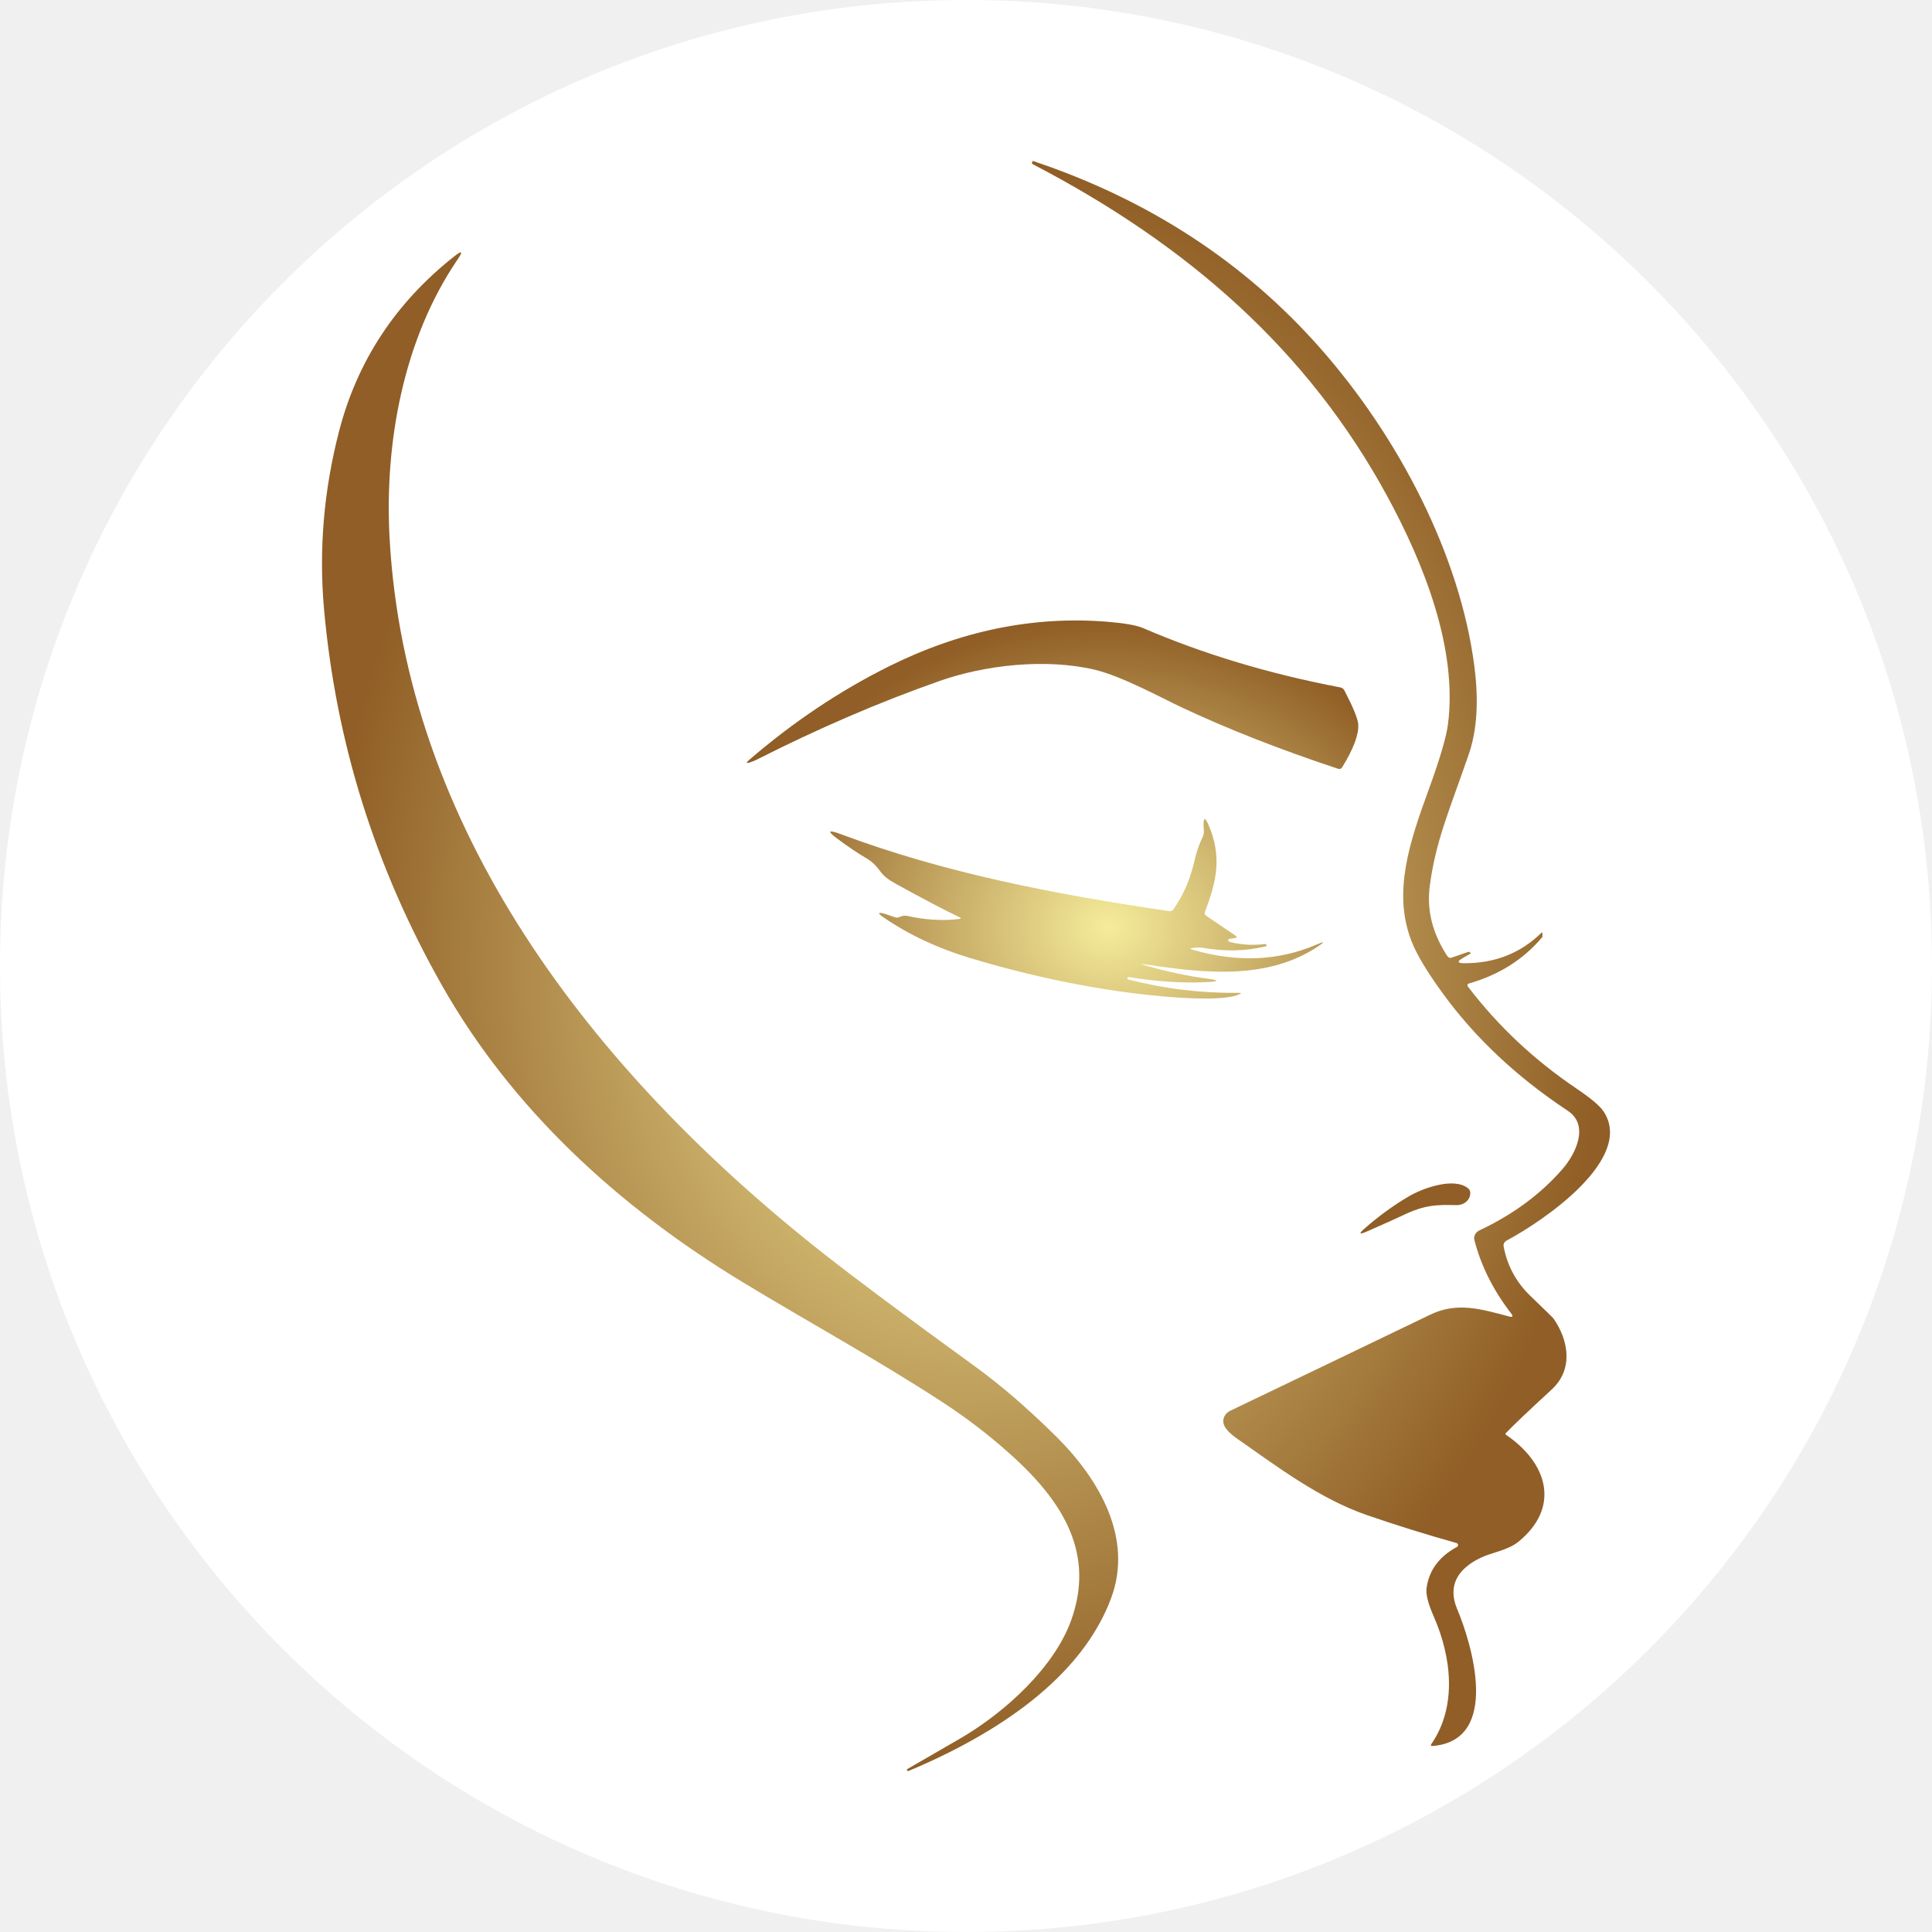
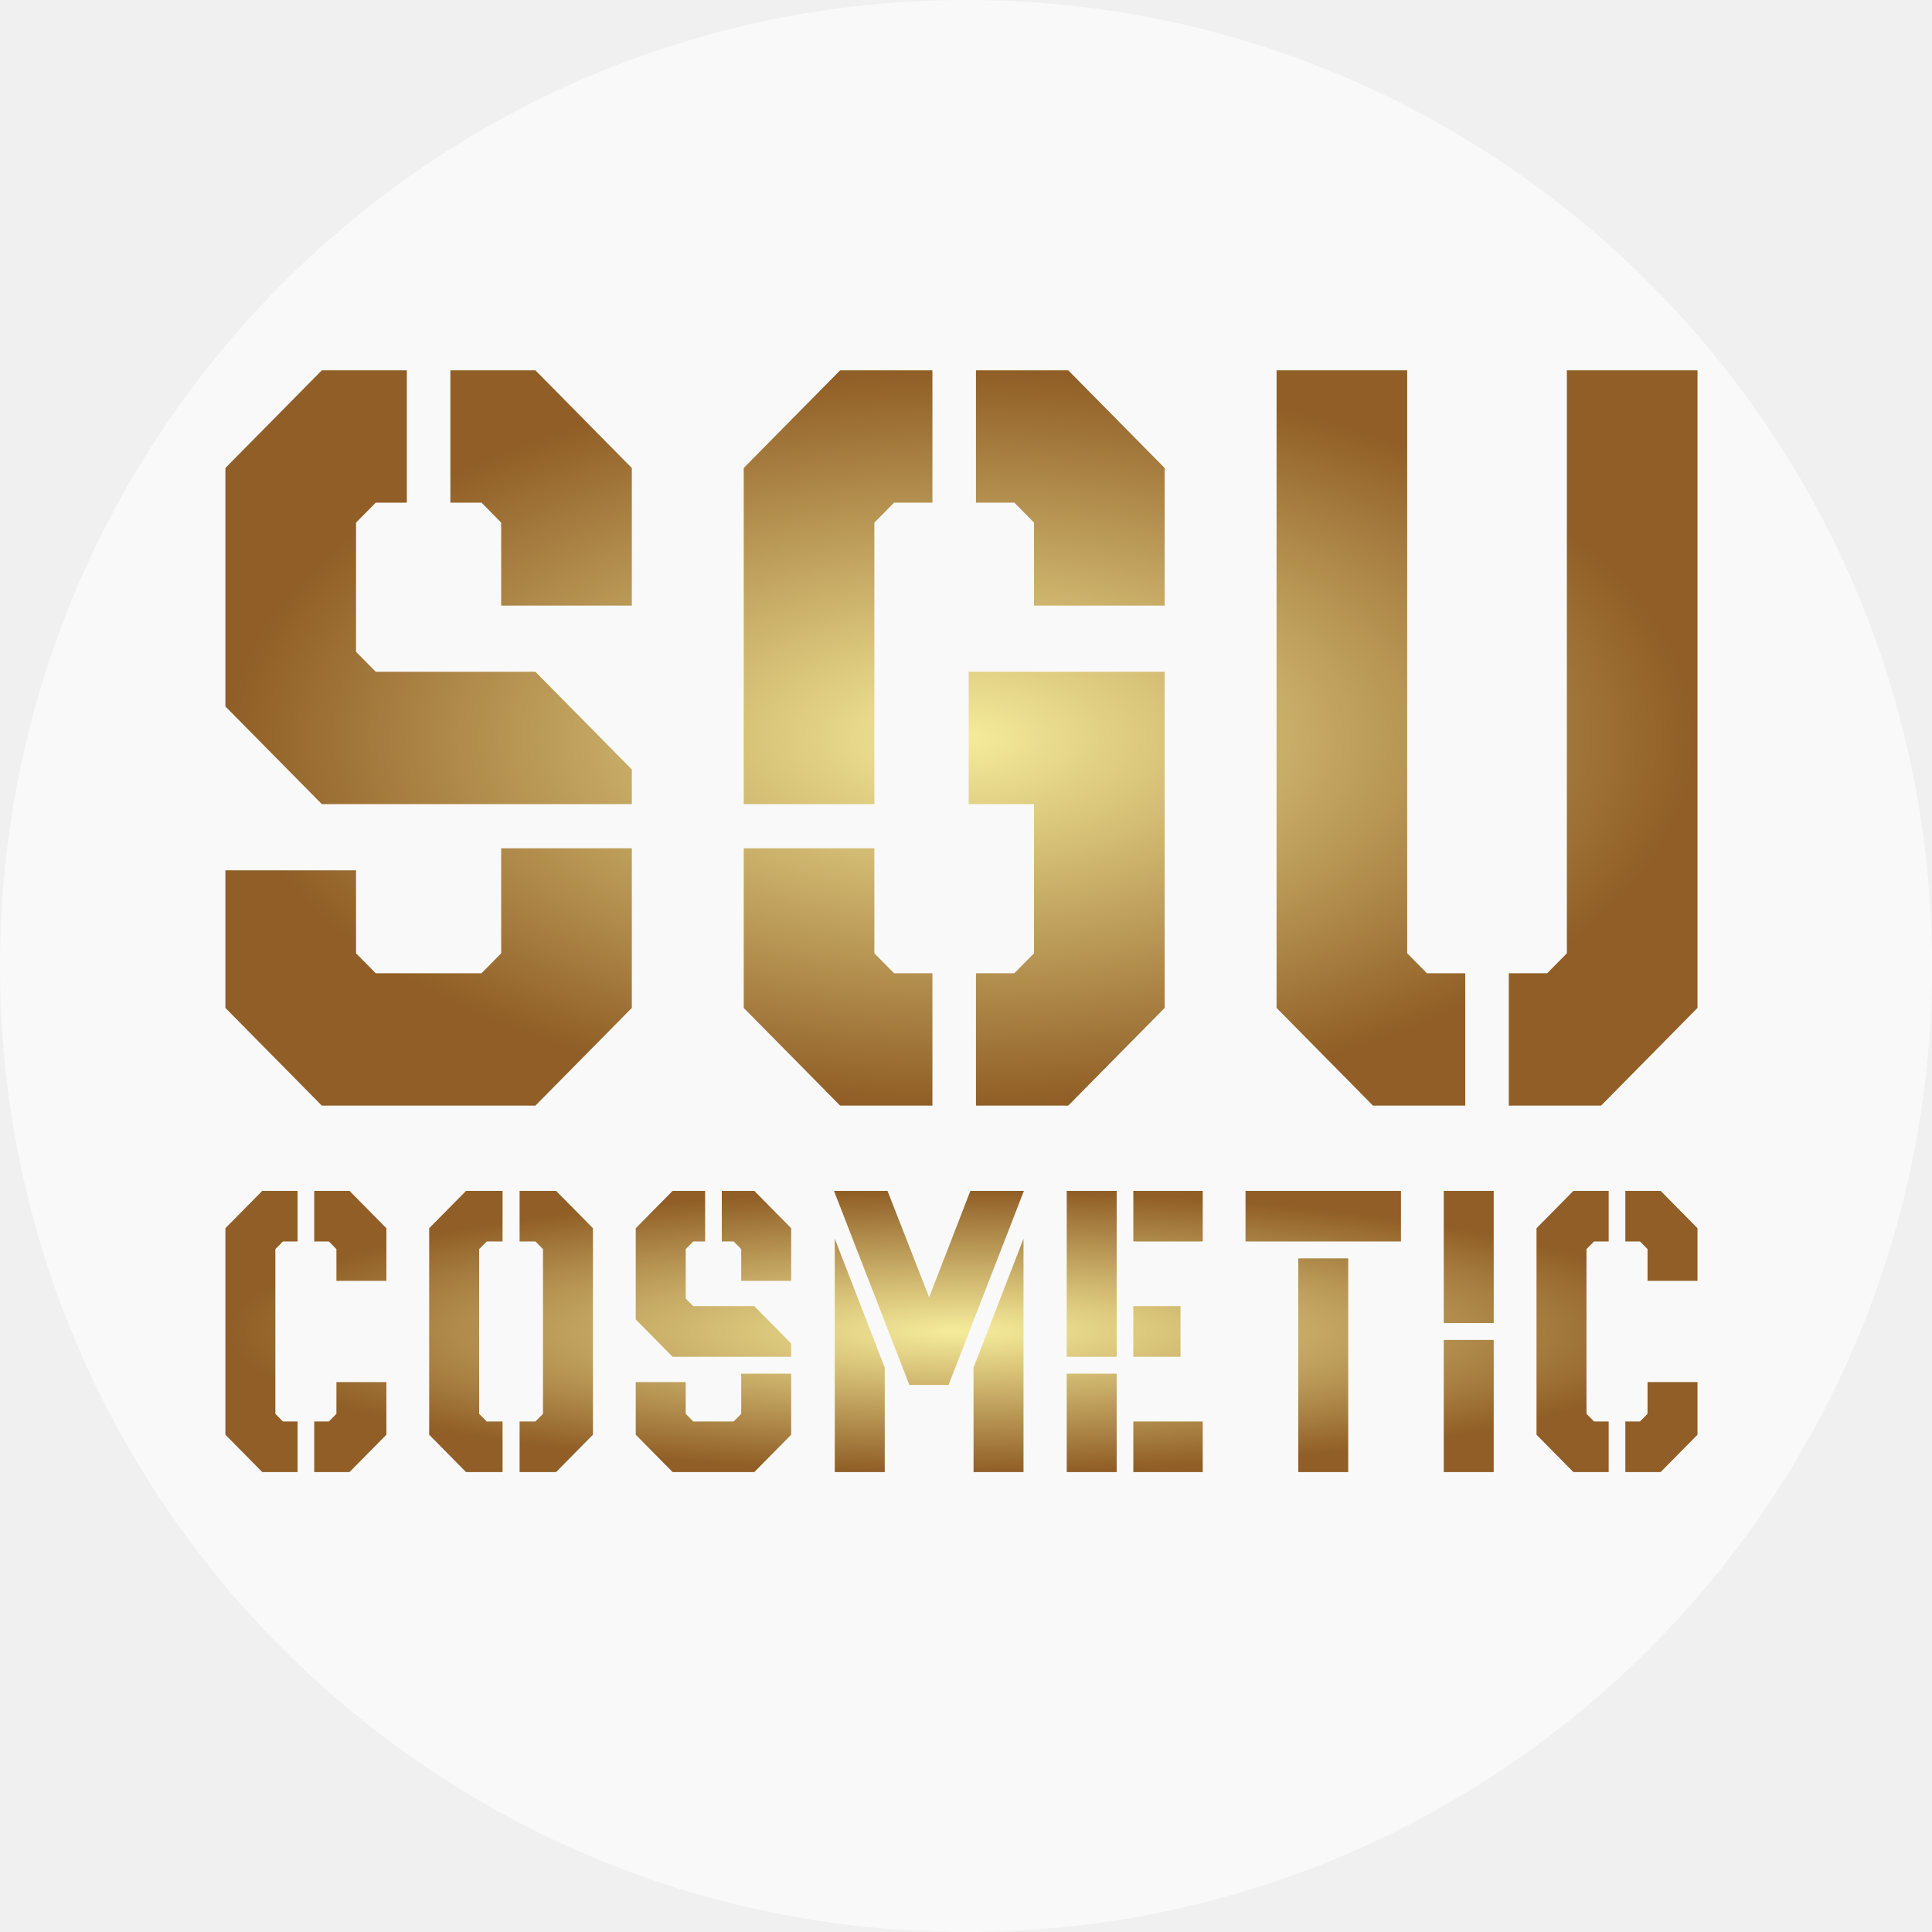
<svg xmlns="http://www.w3.org/2000/svg" width="120" height="120" viewBox="0 0 120 120" fill="none">
-   <rect width="120" height="120" rx="60" fill="white" />
-   <path d="M93.867 81.589C94.004 81.769 93.957 81.828 93.724 81.767C92.016 81.314 90.507 80.848 88.842 81.653C84.681 83.657 80.539 85.648 76.416 87.623C76.225 87.715 76.082 87.869 76.018 88.053C75.954 88.238 75.974 88.437 76.074 88.609C76.212 88.847 76.463 89.094 76.828 89.35C79.387 91.137 81.981 93.102 84.938 94.119C86.746 94.74 88.586 95.313 90.457 95.837C90.486 95.845 90.511 95.86 90.529 95.88C90.548 95.9 90.56 95.925 90.564 95.951C90.567 95.978 90.562 96.004 90.549 96.028C90.535 96.051 90.515 96.071 90.49 96.084C89.386 96.684 88.759 97.534 88.607 98.635C88.552 99.016 88.702 99.606 89.055 100.407C90.166 102.939 90.507 106.003 88.906 108.32C88.842 108.415 88.872 108.457 88.995 108.446C93.237 108.088 91.408 102.077 90.504 99.934C89.906 98.515 90.522 97.46 91.938 96.769C92.639 96.426 93.642 96.303 94.308 95.764C96.938 93.622 96.133 90.881 93.55 89.125C93.498 89.089 93.493 89.049 93.536 89.005C94.041 88.485 94.987 87.586 96.375 86.308C97.728 85.066 97.443 83.266 96.493 81.9C96.457 81.849 95.974 81.376 95.044 80.48C94.169 79.637 93.619 78.616 93.393 77.416C93.379 77.346 93.39 77.273 93.424 77.209C93.457 77.143 93.512 77.089 93.582 77.051C95.913 75.809 101.542 71.952 99.599 69.031C99.374 68.69 98.812 68.216 97.912 67.608C95.291 65.837 93.05 63.734 91.191 61.298C91.108 61.188 91.136 61.113 91.276 61.073C93.126 60.541 94.633 59.584 95.795 58.202C95.805 58.192 95.808 58.168 95.806 58.132L95.799 57.949C95.799 57.943 95.798 57.938 95.795 57.933C95.792 57.928 95.789 57.923 95.784 57.92C95.779 57.917 95.774 57.916 95.769 57.916C95.764 57.916 95.76 57.917 95.756 57.92C94.463 59.198 92.858 59.834 90.941 59.828C90.526 59.826 90.491 59.723 90.835 59.52L91.319 59.238C91.354 59.217 91.355 59.195 91.322 59.172L91.24 59.112C91.238 59.11 91.208 59.119 91.151 59.14L90.13 59.489C90.091 59.502 90.045 59.496 89.999 59.473C89.953 59.449 89.911 59.41 89.881 59.362C88.972 57.968 88.613 56.532 88.803 55.055C89.166 52.251 90.009 50.381 91.226 46.854C91.739 45.369 91.855 43.545 91.575 41.381C90.685 34.486 86.878 27.149 81.992 21.613C77.273 16.27 71.332 12.4 64.167 10.002C64.162 10 64.157 10 64.152 10C64.147 10 64.141 10.002 64.137 10.004C64.133 10.006 64.129 10.009 64.126 10.012C64.123 10.016 64.122 10.02 64.121 10.024L64.103 10.103C64.094 10.148 64.11 10.181 64.153 10.202C73.836 15.24 81.266 21.81 86.159 30.813C88.465 35.05 90.543 40.329 89.934 44.997C89.83 45.796 89.431 47.145 88.739 49.044C87.543 52.324 86.511 55.394 87.646 58.395C87.964 59.238 88.624 60.346 89.625 61.717C91.636 64.478 94.221 66.903 97.379 68.993C98.717 69.88 97.895 71.635 97.055 72.605C95.703 74.162 93.982 75.434 91.891 76.421C91.771 76.477 91.675 76.567 91.619 76.677C91.562 76.787 91.548 76.911 91.578 77.029C91.991 78.63 92.754 80.15 93.867 81.589ZM56.435 109.996C61.943 107.686 67.185 104.213 69.021 99.244C70.384 95.552 68.309 91.907 65.591 89.214C63.84 87.481 62.153 86.027 60.531 84.85C56.329 81.804 53.213 79.482 51.182 77.885C36.528 66.359 25.18 51.294 24.198 33.427C23.874 27.546 25.042 21.068 28.426 16.109C28.777 15.593 28.7 15.536 28.194 15.938C24.567 18.811 22.189 22.427 21.06 26.785C20.108 30.467 19.798 34.153 20.127 37.842C20.865 46.108 23.307 53.898 27.454 61.209C31.778 68.837 38.336 74.912 46.165 79.659C50.318 82.175 54.364 84.381 58.438 87.024C60.009 88.042 61.477 89.169 62.843 90.405C66.149 93.391 67.986 96.588 66.53 100.644C65.491 103.538 62.452 106.355 59.602 108.003C58.086 108.879 57.005 109.504 56.36 109.876C56.345 109.886 56.335 109.9 56.332 109.917C56.328 109.933 56.331 109.95 56.34 109.964C56.349 109.978 56.363 109.99 56.381 109.995C56.398 110.001 56.417 110.002 56.435 109.996Z" fill="url(#paint0_radial_25_7)" />
-   <path d="M84.362 44.987C84.336 44.637 84.047 43.932 83.497 42.874C83.447 42.777 83.364 42.718 83.248 42.696C78.821 41.851 74.738 40.623 71 39.011C70.603 38.84 69.873 38.71 68.808 38.621C64.193 38.241 59.64 39.175 55.147 41.422C52.112 42.939 49.237 44.868 46.521 47.209C46.457 47.264 46.414 47.312 46.393 47.355C46.382 47.375 46.392 47.386 46.421 47.387C46.451 47.388 46.5 47.379 46.563 47.361C46.626 47.343 46.701 47.316 46.782 47.283C46.863 47.249 46.947 47.211 47.026 47.171C50.846 45.234 54.629 43.607 58.378 42.291C61.118 41.327 64.922 40.861 68.028 41.606C69.701 42.009 72.177 43.365 73.373 43.926C76.248 45.278 79.493 46.552 83.106 47.748C83.219 47.784 83.305 47.755 83.362 47.662C84.076 46.5 84.409 45.609 84.362 44.987ZM71.174 59.904C74.903 60.471 78.736 60.855 81.849 58.795C82.305 58.493 82.278 58.451 81.768 58.671C79.407 59.687 76.841 59.793 74.071 58.988C73.893 58.935 73.896 58.898 74.081 58.877C74.335 58.846 74.536 58.842 74.683 58.868C76.059 59.108 77.363 59.081 78.597 58.785C78.661 58.77 78.682 58.741 78.661 58.697V58.693C78.64 58.651 78.609 58.632 78.569 58.636C77.835 58.729 77.114 58.688 76.405 58.513C76.35 58.5 76.315 58.479 76.298 58.449C76.284 58.422 76.283 58.393 76.295 58.364C76.306 58.334 76.326 58.317 76.352 58.313L76.675 58.272C76.839 58.249 76.855 58.193 76.722 58.104L74.921 56.881C74.879 56.852 74.849 56.812 74.835 56.767C74.82 56.722 74.821 56.674 74.839 56.63C75.579 54.716 75.917 53.167 75.035 51.176C74.852 50.763 74.758 50.777 74.754 51.221C74.75 51.471 74.832 51.706 74.697 51.988C74.481 52.442 74.319 52.909 74.209 53.389C73.942 54.564 73.537 55.547 72.879 56.488C72.817 56.574 72.728 56.609 72.612 56.592C65.505 55.543 58.709 54.235 52.221 51.81C51.427 51.515 51.36 51.613 52.022 52.105C52.679 52.593 53.29 53.003 53.855 53.335C54.158 53.512 54.436 53.779 54.687 54.136C54.87 54.394 55.19 54.649 55.648 54.9C57.352 55.838 58.661 56.525 59.577 56.96C59.712 57.025 59.704 57.067 59.552 57.084C58.518 57.202 57.45 57.136 56.349 56.887C56.207 56.855 56.051 56.877 55.883 56.954C55.781 57.002 55.678 57.008 55.574 56.969C55.279 56.864 55.086 56.797 54.993 56.77C54.517 56.635 54.475 56.702 54.869 56.973C56.442 58.054 58.238 58.898 60.257 59.505C64.444 60.76 68.458 61.556 72.298 61.894C73.459 61.995 76.099 62.179 76.985 61.751C77.108 61.692 77.1 61.664 76.96 61.666C74.64 61.695 72.348 61.42 70.085 60.839C70.026 60.824 70.006 60.794 70.025 60.75L70.028 60.747C70.047 60.698 70.079 60.678 70.124 60.687C71.804 60.965 73.391 61.071 74.885 61.004C75.768 60.963 75.773 60.886 74.9 60.772C73.813 60.633 72.565 60.365 71.156 59.97C70.803 59.871 70.809 59.849 71.174 59.904ZM87.127 75.489C88.472 74.839 89.223 74.82 90.457 74.852C90.579 74.855 90.701 74.835 90.813 74.793C90.925 74.75 91.025 74.687 91.107 74.607C91.188 74.527 91.249 74.432 91.284 74.329C91.319 74.227 91.329 74.118 91.311 74.012C91.29 73.877 91.161 73.755 90.924 73.648C89.991 73.233 88.347 73.812 87.49 74.316C86.555 74.866 85.643 75.529 84.753 76.306C84.378 76.636 84.427 76.697 84.899 76.49C86.111 75.956 86.854 75.622 87.127 75.489Z" fill="url(#paint1_radial_25_7)" />
+   <rect width="120" height="120" rx="60" fill="#F9F9F9" />
+   <path d="M19.989 49.946L14 43.879V29.068L19.989 23H25.269V31.221H23.337L22.114 32.461V40.486L23.337 41.725H33.254L39.243 47.793V49.946H19.989ZM19.989 68.672L14 62.604V54.057H22.114V59.211L23.337 60.451H29.906L31.129 59.211V52.687H39.243V62.604L33.254 68.672H19.989ZM31.129 37.615V32.461L29.906 31.221H27.974V23H33.254L39.243 29.068V37.615H31.129ZM60.619 68.672V60.451H63.002L64.225 59.211V49.946H60.168V41.725H72.339V62.604L66.35 68.672H60.619ZM52.183 68.672L46.194 62.604V52.687H54.308V59.211L55.532 60.451H57.914V68.672H52.183ZM46.194 49.946V29.068L52.183 23H57.914V31.221H55.532L54.308 32.461V49.946H46.194ZM64.225 37.615V32.461L63.002 31.221H60.619V23H66.35L72.339 29.068V37.615H64.225ZM93.715 68.672V60.451H96.098L97.321 59.211V23H105.435V62.604L99.446 68.672H93.715ZM85.279 68.672L79.29 62.604V23H87.404V59.211L88.628 60.451H91.01V68.672H85.279Z" fill="url(#paint0_radial_28_27)" />
+   <path d="M16.29 91.434L14 89.113V76.287L16.29 73.967H18.482V77.111H17.571L17.103 77.585V87.816L17.571 88.29H18.482V91.434H16.29ZM19.517 91.434V88.29H20.428L20.896 87.816V85.844H23.999V89.113L21.709 91.434H19.517ZM20.896 79.556V77.585L20.428 77.111H19.517V73.967H21.709L23.999 76.287V79.556H20.896ZM32.273 91.434V88.29H33.258L33.726 87.816V77.585L33.258 77.111H32.273V73.967H34.538L36.829 76.287V89.113L34.538 91.434H32.273ZM28.948 91.434L26.657 89.113V76.287L28.948 73.967H31.214V77.111H30.229L29.761 77.585V87.816L30.229 88.29H31.214V91.434H28.948ZM41.778 84.272L39.487 81.952V76.287L41.778 73.967H43.797V77.111H43.059L42.591 77.585V80.654L43.059 81.128H46.851L49.142 83.449V84.272H41.778ZM41.778 91.434L39.487 89.113V85.844H42.591V87.816L43.059 88.29H45.571L46.038 87.816V85.32H49.142V89.113L46.851 91.434H41.778ZM46.038 79.556V77.585L45.571 77.111H44.832V73.967H46.851L49.142 76.287V79.556H46.038ZM56.48 86.019L51.8 73.967H55.125L57.711 80.579L60.272 73.967H63.597L58.918 86.019H56.48ZM51.849 91.434V76.936L54.953 84.946V91.434H51.849ZM60.469 91.434V84.946L63.572 76.936V91.434H60.469ZM66.256 84.272V73.967H69.359V84.272H66.256ZM66.256 91.434V85.32H69.359V91.434H66.256ZM70.393 91.434V88.29H74.703V91.434H70.393ZM70.393 84.272V81.128H73.324V84.272H70.393ZM70.393 77.111V73.967H74.703V77.111H70.393ZM80.637 91.434V78.159H83.74V91.434H80.637ZM77.362 77.111V73.967H87.016V77.111H77.362ZM89.674 82.177V73.967H92.777V82.177H89.674ZM89.674 91.434V83.225H92.777V91.434H89.674ZM97.726 91.434L95.436 89.113V76.287L97.726 73.967H99.918V77.111H99.007L98.539 77.585V87.816L99.007 88.29H99.918V91.434H97.726ZM100.953 91.434V88.29H101.864L102.332 87.816V85.844H105.435V89.113L103.145 91.434H100.953ZM102.332 79.556V77.585L101.864 77.111H100.953V73.967H103.145L105.435 76.287V79.556H102.332Z" fill="url(#paint1_radial_28_27)" />
  <defs>
-     <radialGradient id="paint0_radial_25_7" cx="0" cy="0" r="1" gradientUnits="userSpaceOnUse" gradientTransform="translate(60 60) rotate(180) scale(40 50)">
+     <radialGradient id="paint0_radial_28_27" cx="0" cy="0" r="1" gradientUnits="userSpaceOnUse" gradientTransform="translate(59.7175 45.8358) scale(45.7175 22.8358)">
      <stop stop-color="#F5EC9B" />
      <stop offset="1" stop-color="#905E26" />
    </radialGradient>
-     <radialGradient id="paint1_radial_25_7" cx="0" cy="0" r="1" gradientUnits="userSpaceOnUse" gradientTransform="translate(68.8541 57.5743) rotate(180) scale(22.4658 19.0358)">
+     <radialGradient id="paint1_radial_28_27" cx="0" cy="0" r="1" gradientUnits="userSpaceOnUse" gradientTransform="translate(59.7175 82.7005) scale(45.7175 8.73355)">
      <stop stop-color="#F5EC9B" />
      <stop offset="1" stop-color="#905E26" />
    </radialGradient>
  </defs>
</svg>
